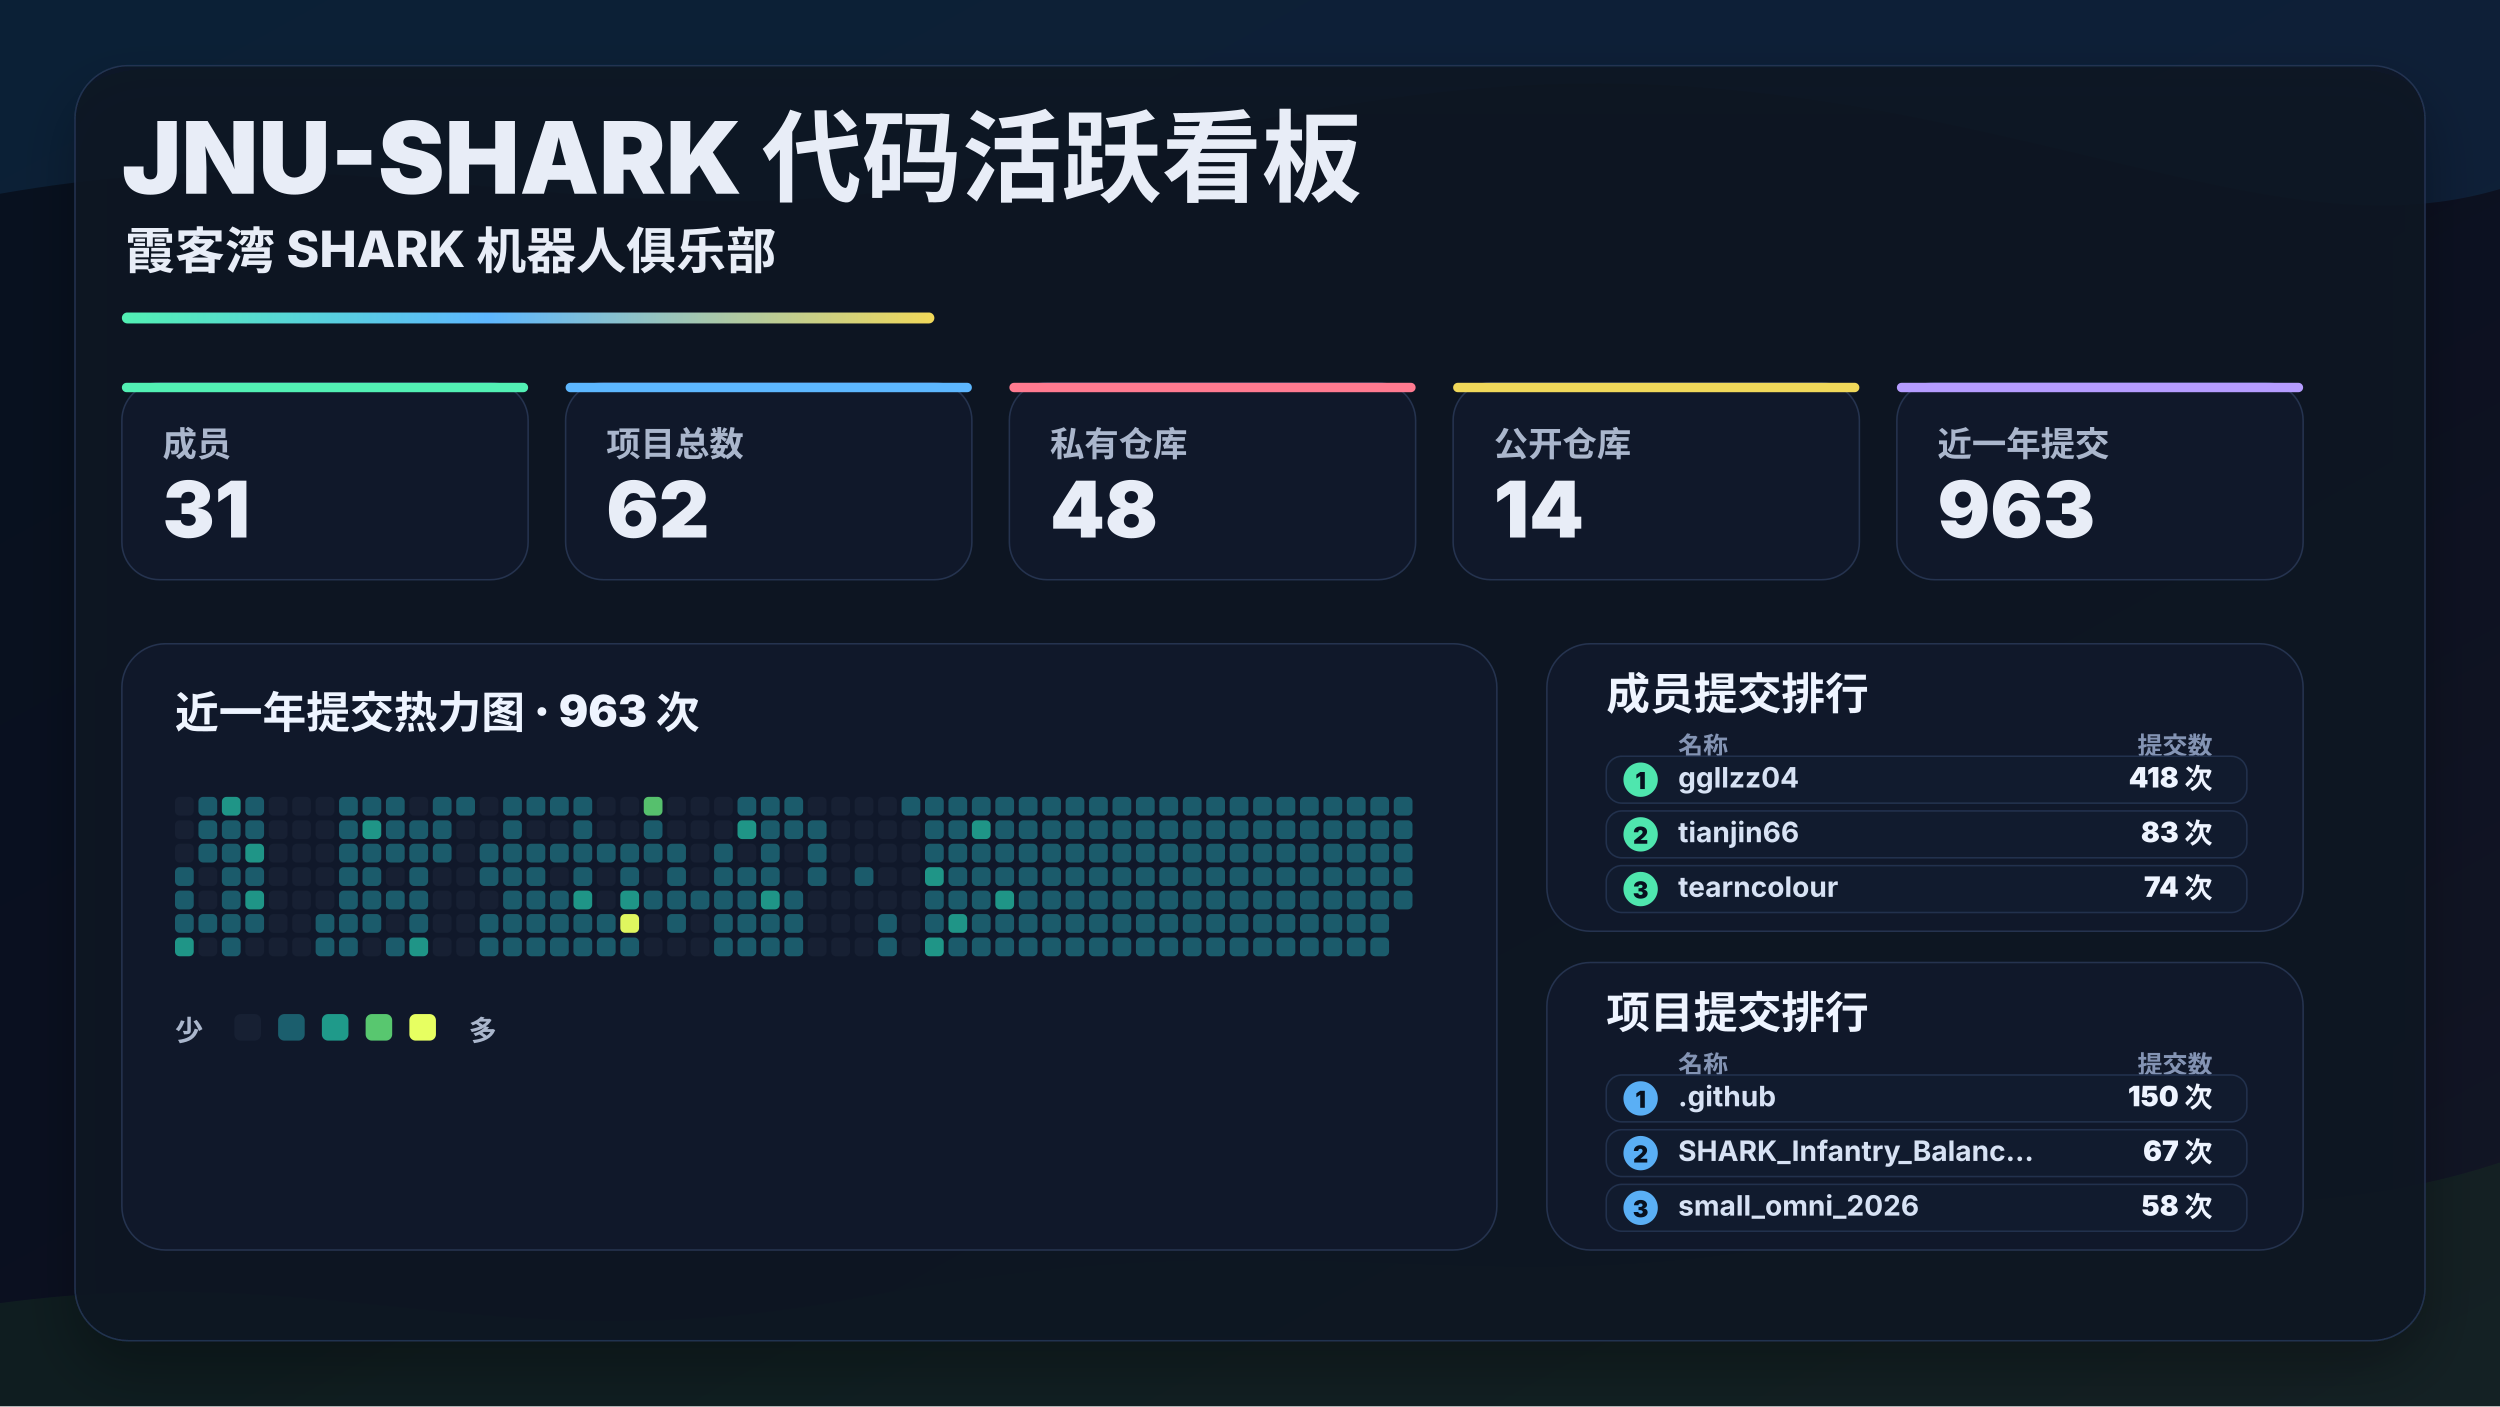
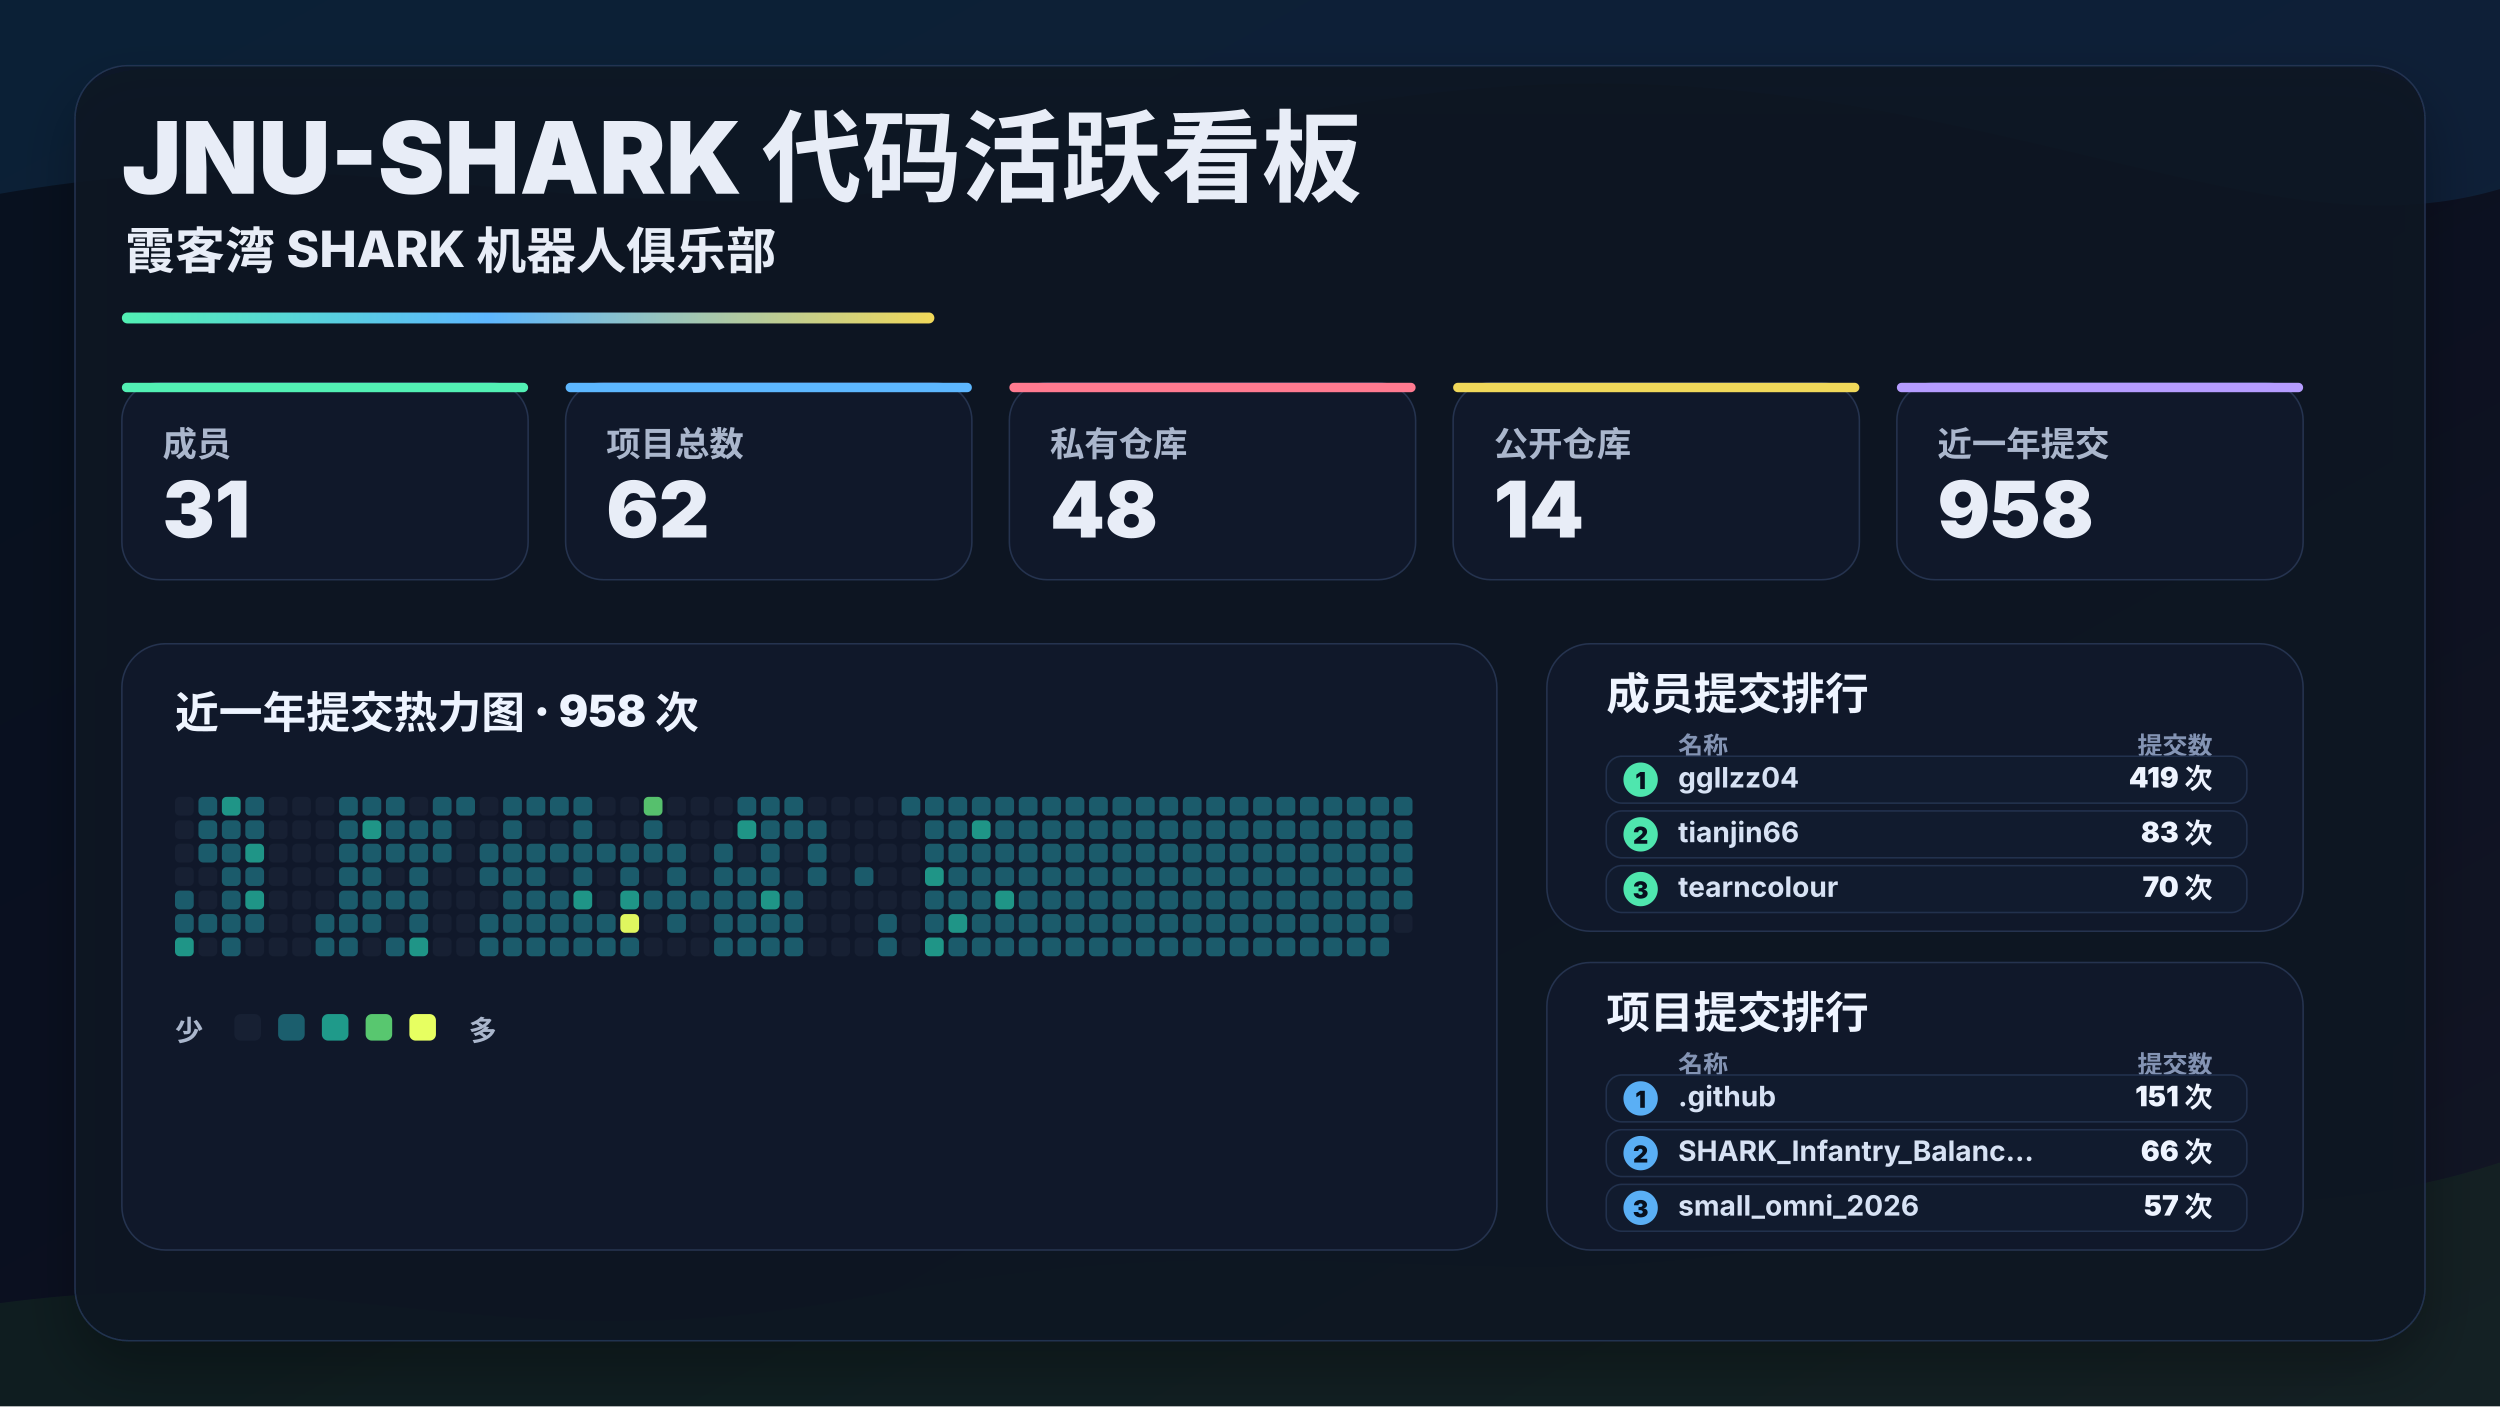
<svg xmlns="http://www.w3.org/2000/svg" width="1600" height="900" viewBox="0 0 1600 900" role="img" aria-labelledby="title desc">
  <defs>
    <linearGradient id="bg" x1="0" y1="0" x2="1" y2="1">
      <stop offset="0" stop-color="#07111f" />
      <stop offset="0.52" stop-color="#0b1020" />
      <stop offset="1" stop-color="#131625" />
    </linearGradient>
    <linearGradient id="hero" x1="0" y1="0" x2="1" y2="0">
      <stop offset="0" stop-color="#52f0b4" />
      <stop offset="0.45" stop-color="#5db7ff" />
      <stop offset="1" stop-color="#f0d85a" />
    </linearGradient>
    <filter id="softShadow" x="-10%" y="-10%" width="120%" height="120%">
      <feDropShadow dx="0" dy="18" stdDeviation="18" flood-color="#000000" flood-opacity="0.32" />
    </filter>
  </defs>
  <style>
    text { font-family: Inter, ui-sans-serif, system-ui, -apple-system, BlinkMacSystemFont, "Segoe UI", "PingFang SC", "Microsoft YaHei", sans-serif; fill: #e8edf7; }
    .title { font-size: 64px; font-weight: 900; letter-spacing: 0; }
    .subtitle { font-size: 32px; font-weight: 780; fill: #e8edf7; }
    .label { font-size: 22px; fill: #aab6cc; font-weight: 760; }
    .stat { font-size: 50px; font-weight: 900; }
    .section-title { font-size: 28px; font-weight: 860; fill: #eef4ff; }
    .table-head { font-size: 16px; fill: #8494b4; font-weight: 720; }
    .row-name { font-size: 18px; fill: #d7e2f4; font-weight: 720; }
    .row-value { font-size: 18px; fill: #eef4ff; font-weight: 860; }
    .rank { font-size: 15px; fill: #07111f; font-weight: 900; }
    .tiny { font-size: 18px; fill: #aab6cc; font-weight: 620; }
  </style>
  <rect width="1600" height="900" fill="url(#bg)" />
  <path d="M0 124 C250 80 385 160 620 114 C860 67 982 28 1220 74 C1392 108 1495 152 1600 121 L1600 0 L0 0 Z" fill="#12385c" opacity="0.38" />
  <path d="M0 834 C216 805 318 875 553 830 C835 776 935 837 1160 794 C1350 758 1464 789 1600 744 L1600 900 L0 900 Z" fill="#173622" opacity="0.36" />
  <g filter="url(#softShadow)">
    <rect x="48" y="42" width="1504" height="816" rx="34" fill="#0b1324" opacity="0.88" stroke="#263654" />
  </g>
  <text x="78" y="124" class="title">JNU-SHARK 代码活跃看板</text>
  <text x="80" y="172" class="subtitle">霞客湾 SHARK 机器人俱乐部</text>
  <rect x="78" y="200" width="520" height="7" rx="3.5" fill="url(#hero)" />
  <g>
    <rect x="78" y="245" width="260" height="126" rx="24" fill="#10182a" stroke="#25334f" />
    <rect x="78" y="245" width="260" height="6" rx="3" fill="#52f0b4" />
    <text x="104" y="292" class="label">成员</text>
    <text x="104" y="344" class="stat">31</text>
  </g>
  <g>
    <rect x="362" y="245" width="260" height="126" rx="24" fill="#10182a" stroke="#25334f" />
    <rect x="362" y="245" width="260" height="6" rx="3" fill="#5db7ff" />
    <text x="388" y="292" class="label">项目总数</text>
    <text x="388" y="344" class="stat">62</text>
  </g>
  <g>
    <rect x="646" y="245" width="260" height="126" rx="24" fill="#10182a" stroke="#25334f" />
    <rect x="646" y="245" width="260" height="6" rx="3" fill="#ff7a90" />
    <text x="672" y="292" class="label">私有仓库</text>
    <text x="672" y="344" class="stat">48</text>
  </g>
  <g>
    <rect x="930" y="245" width="260" height="126" rx="24" fill="#10182a" stroke="#25334f" />
    <rect x="930" y="245" width="260" height="6" rx="3" fill="#f0d85a" />
    <text x="956" y="292" class="label">公开仓库</text>
    <text x="956" y="344" class="stat">14</text>
  </g>
  <g>
    <rect x="1214" y="245" width="260" height="126" rx="24" fill="#10182a" stroke="#25334f" />
    <rect x="1214" y="245" width="260" height="6" rx="3" fill="#b59cff" />
    <text x="1240" y="292" class="label">近一年提交</text>
-     <text x="1240" y="344" class="stat">963</text>
+     <text x="1240" y="344" class="stat">958</text>
  </g>
  <rect x="78" y="412" width="880" height="388" rx="28" fill="#10182a" stroke="#25334f" />
-   <text x="112" y="466" class="section-title">近一年提交热力图 · 963 次</text>
+   <text x="112" y="466" class="section-title">近一年提交热力图 · 958 次</text>
  <rect x="112" y="510" width="12" height="12" rx="3" fill="#172033" opacity="0.96" />
  <rect x="112" y="525" width="12" height="12" rx="3" fill="#172033" opacity="0.96" />
  <rect x="112" y="540" width="12" height="12" rx="3" fill="#172033" opacity="0.96" />
-   <rect x="112" y="555" width="12" height="12" rx="3" fill="#1b5e6d" opacity="0.96" />
+   <rect x="112" y="555" width="12" height="12" rx="3" fill="#172033" opacity="0.96" />
  <rect x="112" y="570" width="12" height="12" rx="3" fill="#1b5e6d" opacity="0.96" />
  <rect x="112" y="585" width="12" height="12" rx="3" fill="#1b5e6d" opacity="0.96" />
  <rect x="112" y="600" width="12" height="12" rx="3" fill="#1f9a8a" opacity="0.96" />
  <rect x="127" y="510" width="12" height="12" rx="3" fill="#1b5e6d" opacity="0.96" />
  <rect x="127" y="525" width="12" height="12" rx="3" fill="#1b5e6d" opacity="0.96" />
  <rect x="127" y="540" width="12" height="12" rx="3" fill="#1b5e6d" opacity="0.96" />
  <rect x="127" y="555" width="12" height="12" rx="3" fill="#172033" opacity="0.96" />
  <rect x="127" y="570" width="12" height="12" rx="3" fill="#172033" opacity="0.96" />
  <rect x="127" y="585" width="12" height="12" rx="3" fill="#1b5e6d" opacity="0.96" />
  <rect x="127" y="600" width="12" height="12" rx="3" fill="#172033" opacity="0.96" />
  <rect x="142" y="510" width="12" height="12" rx="3" fill="#1f9a8a" opacity="0.96" />
  <rect x="142" y="525" width="12" height="12" rx="3" fill="#1b5e6d" opacity="0.96" />
  <rect x="142" y="540" width="12" height="12" rx="3" fill="#1b5e6d" opacity="0.96" />
  <rect x="142" y="555" width="12" height="12" rx="3" fill="#1b5e6d" opacity="0.96" />
  <rect x="142" y="570" width="12" height="12" rx="3" fill="#1b5e6d" opacity="0.96" />
  <rect x="142" y="585" width="12" height="12" rx="3" fill="#1b5e6d" opacity="0.96" />
  <rect x="142" y="600" width="12" height="12" rx="3" fill="#1b5e6d" opacity="0.96" />
  <rect x="157" y="510" width="12" height="12" rx="3" fill="#1b5e6d" opacity="0.96" />
  <rect x="157" y="525" width="12" height="12" rx="3" fill="#1b5e6d" opacity="0.96" />
  <rect x="157" y="540" width="12" height="12" rx="3" fill="#1f9a8a" opacity="0.96" />
  <rect x="157" y="555" width="12" height="12" rx="3" fill="#1b5e6d" opacity="0.96" />
  <rect x="157" y="570" width="12" height="12" rx="3" fill="#1f9a8a" opacity="0.96" />
  <rect x="157" y="585" width="12" height="12" rx="3" fill="#1b5e6d" opacity="0.96" />
  <rect x="157" y="600" width="12" height="12" rx="3" fill="#172033" opacity="0.96" />
  <rect x="172" y="510" width="12" height="12" rx="3" fill="#172033" opacity="0.96" />
  <rect x="172" y="525" width="12" height="12" rx="3" fill="#172033" opacity="0.96" />
  <rect x="172" y="540" width="12" height="12" rx="3" fill="#172033" opacity="0.96" />
  <rect x="172" y="555" width="12" height="12" rx="3" fill="#172033" opacity="0.96" />
  <rect x="172" y="570" width="12" height="12" rx="3" fill="#172033" opacity="0.96" />
  <rect x="172" y="585" width="12" height="12" rx="3" fill="#172033" opacity="0.96" />
  <rect x="172" y="600" width="12" height="12" rx="3" fill="#172033" opacity="0.96" />
  <rect x="187" y="510" width="12" height="12" rx="3" fill="#172033" opacity="0.96" />
  <rect x="187" y="525" width="12" height="12" rx="3" fill="#172033" opacity="0.96" />
  <rect x="187" y="540" width="12" height="12" rx="3" fill="#172033" opacity="0.96" />
  <rect x="187" y="555" width="12" height="12" rx="3" fill="#172033" opacity="0.96" />
  <rect x="187" y="570" width="12" height="12" rx="3" fill="#172033" opacity="0.96" />
  <rect x="187" y="585" width="12" height="12" rx="3" fill="#172033" opacity="0.96" />
  <rect x="187" y="600" width="12" height="12" rx="3" fill="#172033" opacity="0.96" />
  <rect x="202" y="510" width="12" height="12" rx="3" fill="#172033" opacity="0.96" />
  <rect x="202" y="525" width="12" height="12" rx="3" fill="#172033" opacity="0.96" />
  <rect x="202" y="540" width="12" height="12" rx="3" fill="#172033" opacity="0.96" />
  <rect x="202" y="555" width="12" height="12" rx="3" fill="#172033" opacity="0.96" />
  <rect x="202" y="570" width="12" height="12" rx="3" fill="#172033" opacity="0.96" />
  <rect x="202" y="585" width="12" height="12" rx="3" fill="#1b5e6d" opacity="0.96" />
  <rect x="202" y="600" width="12" height="12" rx="3" fill="#1b5e6d" opacity="0.96" />
  <rect x="217" y="510" width="12" height="12" rx="3" fill="#1b5e6d" opacity="0.96" />
  <rect x="217" y="525" width="12" height="12" rx="3" fill="#1b5e6d" opacity="0.96" />
  <rect x="217" y="540" width="12" height="12" rx="3" fill="#1b5e6d" opacity="0.96" />
  <rect x="217" y="555" width="12" height="12" rx="3" fill="#1b5e6d" opacity="0.96" />
  <rect x="217" y="570" width="12" height="12" rx="3" fill="#1b5e6d" opacity="0.96" />
  <rect x="217" y="585" width="12" height="12" rx="3" fill="#1b5e6d" opacity="0.96" />
  <rect x="217" y="600" width="12" height="12" rx="3" fill="#1b5e6d" opacity="0.96" />
  <rect x="232" y="510" width="12" height="12" rx="3" fill="#1b5e6d" opacity="0.96" />
  <rect x="232" y="525" width="12" height="12" rx="3" fill="#1f9a8a" opacity="0.96" />
  <rect x="232" y="540" width="12" height="12" rx="3" fill="#1b5e6d" opacity="0.96" />
  <rect x="232" y="555" width="12" height="12" rx="3" fill="#1b5e6d" opacity="0.96" />
  <rect x="232" y="570" width="12" height="12" rx="3" fill="#1b5e6d" opacity="0.96" />
  <rect x="232" y="585" width="12" height="12" rx="3" fill="#1b5e6d" opacity="0.96" />
  <rect x="232" y="600" width="12" height="12" rx="3" fill="#172033" opacity="0.96" />
  <rect x="247" y="510" width="12" height="12" rx="3" fill="#1b5e6d" opacity="0.96" />
  <rect x="247" y="525" width="12" height="12" rx="3" fill="#1b5e6d" opacity="0.96" />
  <rect x="247" y="540" width="12" height="12" rx="3" fill="#1b5e6d" opacity="0.96" />
  <rect x="247" y="555" width="12" height="12" rx="3" fill="#172033" opacity="0.96" />
  <rect x="247" y="570" width="12" height="12" rx="3" fill="#1b5e6d" opacity="0.96" />
  <rect x="247" y="585" width="12" height="12" rx="3" fill="#172033" opacity="0.96" />
  <rect x="247" y="600" width="12" height="12" rx="3" fill="#1b5e6d" opacity="0.96" />
  <rect x="262" y="510" width="12" height="12" rx="3" fill="#172033" opacity="0.96" />
  <rect x="262" y="525" width="12" height="12" rx="3" fill="#1b5e6d" opacity="0.96" />
  <rect x="262" y="540" width="12" height="12" rx="3" fill="#1b5e6d" opacity="0.96" />
  <rect x="262" y="555" width="12" height="12" rx="3" fill="#1b5e6d" opacity="0.96" />
  <rect x="262" y="570" width="12" height="12" rx="3" fill="#1b5e6d" opacity="0.96" />
  <rect x="262" y="585" width="12" height="12" rx="3" fill="#1b5e6d" opacity="0.96" />
  <rect x="262" y="600" width="12" height="12" rx="3" fill="#1f9a8a" opacity="0.96" />
  <rect x="277" y="510" width="12" height="12" rx="3" fill="#1b5e6d" opacity="0.96" />
  <rect x="277" y="525" width="12" height="12" rx="3" fill="#1b5e6d" opacity="0.96" />
  <rect x="277" y="540" width="12" height="12" rx="3" fill="#1b5e6d" opacity="0.96" />
  <rect x="277" y="555" width="12" height="12" rx="3" fill="#172033" opacity="0.96" />
  <rect x="277" y="570" width="12" height="12" rx="3" fill="#172033" opacity="0.96" />
  <rect x="277" y="585" width="12" height="12" rx="3" fill="#172033" opacity="0.96" />
  <rect x="277" y="600" width="12" height="12" rx="3" fill="#172033" opacity="0.96" />
  <rect x="292" y="510" width="12" height="12" rx="3" fill="#1b5e6d" opacity="0.96" />
  <rect x="292" y="525" width="12" height="12" rx="3" fill="#172033" opacity="0.96" />
  <rect x="292" y="540" width="12" height="12" rx="3" fill="#172033" opacity="0.96" />
  <rect x="292" y="555" width="12" height="12" rx="3" fill="#172033" opacity="0.96" />
  <rect x="292" y="570" width="12" height="12" rx="3" fill="#172033" opacity="0.96" />
  <rect x="292" y="585" width="12" height="12" rx="3" fill="#172033" opacity="0.96" />
  <rect x="292" y="600" width="12" height="12" rx="3" fill="#172033" opacity="0.96" />
  <rect x="307" y="510" width="12" height="12" rx="3" fill="#172033" opacity="0.96" />
  <rect x="307" y="525" width="12" height="12" rx="3" fill="#172033" opacity="0.96" />
  <rect x="307" y="540" width="12" height="12" rx="3" fill="#1b5e6d" opacity="0.96" />
  <rect x="307" y="555" width="12" height="12" rx="3" fill="#1b5e6d" opacity="0.96" />
  <rect x="307" y="570" width="12" height="12" rx="3" fill="#172033" opacity="0.96" />
  <rect x="307" y="585" width="12" height="12" rx="3" fill="#1b5e6d" opacity="0.96" />
  <rect x="307" y="600" width="12" height="12" rx="3" fill="#1b5e6d" opacity="0.96" />
  <rect x="322" y="510" width="12" height="12" rx="3" fill="#1b5e6d" opacity="0.96" />
  <rect x="322" y="525" width="12" height="12" rx="3" fill="#1b5e6d" opacity="0.96" />
  <rect x="322" y="540" width="12" height="12" rx="3" fill="#1b5e6d" opacity="0.96" />
  <rect x="322" y="555" width="12" height="12" rx="3" fill="#1b5e6d" opacity="0.96" />
  <rect x="322" y="570" width="12" height="12" rx="3" fill="#1b5e6d" opacity="0.96" />
  <rect x="322" y="585" width="12" height="12" rx="3" fill="#1b5e6d" opacity="0.96" />
  <rect x="322" y="600" width="12" height="12" rx="3" fill="#1b5e6d" opacity="0.96" />
  <rect x="337" y="510" width="12" height="12" rx="3" fill="#1b5e6d" opacity="0.96" />
  <rect x="337" y="525" width="12" height="12" rx="3" fill="#172033" opacity="0.96" />
  <rect x="337" y="540" width="12" height="12" rx="3" fill="#1b5e6d" opacity="0.96" />
  <rect x="337" y="555" width="12" height="12" rx="3" fill="#1b5e6d" opacity="0.96" />
  <rect x="337" y="570" width="12" height="12" rx="3" fill="#1b5e6d" opacity="0.96" />
  <rect x="337" y="585" width="12" height="12" rx="3" fill="#1b5e6d" opacity="0.96" />
  <rect x="337" y="600" width="12" height="12" rx="3" fill="#1b5e6d" opacity="0.96" />
  <rect x="352" y="510" width="12" height="12" rx="3" fill="#1b5e6d" opacity="0.96" />
  <rect x="352" y="525" width="12" height="12" rx="3" fill="#172033" opacity="0.96" />
  <rect x="352" y="540" width="12" height="12" rx="3" fill="#1b5e6d" opacity="0.96" />
  <rect x="352" y="555" width="12" height="12" rx="3" fill="#172033" opacity="0.96" />
  <rect x="352" y="570" width="12" height="12" rx="3" fill="#1b5e6d" opacity="0.96" />
  <rect x="352" y="585" width="12" height="12" rx="3" fill="#1b5e6d" opacity="0.96" />
  <rect x="352" y="600" width="12" height="12" rx="3" fill="#1b5e6d" opacity="0.96" />
  <rect x="367" y="510" width="12" height="12" rx="3" fill="#1b5e6d" opacity="0.96" />
  <rect x="367" y="525" width="12" height="12" rx="3" fill="#1b5e6d" opacity="0.96" />
  <rect x="367" y="540" width="12" height="12" rx="3" fill="#1b5e6d" opacity="0.96" />
  <rect x="367" y="555" width="12" height="12" rx="3" fill="#1b5e6d" opacity="0.96" />
  <rect x="367" y="570" width="12" height="12" rx="3" fill="#1f9a8a" opacity="0.96" />
  <rect x="367" y="585" width="12" height="12" rx="3" fill="#1b5e6d" opacity="0.96" />
  <rect x="367" y="600" width="12" height="12" rx="3" fill="#1b5e6d" opacity="0.96" />
  <rect x="382" y="510" width="12" height="12" rx="3" fill="#172033" opacity="0.96" />
  <rect x="382" y="525" width="12" height="12" rx="3" fill="#172033" opacity="0.96" />
  <rect x="382" y="540" width="12" height="12" rx="3" fill="#1b5e6d" opacity="0.96" />
  <rect x="382" y="555" width="12" height="12" rx="3" fill="#172033" opacity="0.96" />
  <rect x="382" y="570" width="12" height="12" rx="3" fill="#172033" opacity="0.96" />
  <rect x="382" y="585" width="12" height="12" rx="3" fill="#1b5e6d" opacity="0.96" />
  <rect x="382" y="600" width="12" height="12" rx="3" fill="#1b5e6d" opacity="0.96" />
  <rect x="397" y="510" width="12" height="12" rx="3" fill="#172033" opacity="0.96" />
  <rect x="397" y="525" width="12" height="12" rx="3" fill="#172033" opacity="0.96" />
  <rect x="397" y="540" width="12" height="12" rx="3" fill="#1b5e6d" opacity="0.96" />
  <rect x="397" y="555" width="12" height="12" rx="3" fill="#1b5e6d" opacity="0.96" />
  <rect x="397" y="570" width="12" height="12" rx="3" fill="#1f9a8a" opacity="0.96" />
  <rect x="397" y="585" width="12" height="12" rx="3" fill="#e7ff61" opacity="0.96" />
  <rect x="397" y="600" width="12" height="12" rx="3" fill="#1b5e6d" opacity="0.96" />
  <rect x="412" y="510" width="12" height="12" rx="3" fill="#58c76f" opacity="0.96" />
  <rect x="412" y="525" width="12" height="12" rx="3" fill="#1b5e6d" opacity="0.96" />
  <rect x="412" y="540" width="12" height="12" rx="3" fill="#1b5e6d" opacity="0.96" />
  <rect x="412" y="555" width="12" height="12" rx="3" fill="#172033" opacity="0.96" />
  <rect x="412" y="570" width="12" height="12" rx="3" fill="#1b5e6d" opacity="0.96" />
  <rect x="412" y="585" width="12" height="12" rx="3" fill="#172033" opacity="0.96" />
  <rect x="412" y="600" width="12" height="12" rx="3" fill="#172033" opacity="0.96" />
  <rect x="427" y="510" width="12" height="12" rx="3" fill="#172033" opacity="0.96" />
  <rect x="427" y="525" width="12" height="12" rx="3" fill="#172033" opacity="0.96" />
  <rect x="427" y="540" width="12" height="12" rx="3" fill="#1b5e6d" opacity="0.96" />
  <rect x="427" y="555" width="12" height="12" rx="3" fill="#1b5e6d" opacity="0.96" />
  <rect x="427" y="570" width="12" height="12" rx="3" fill="#1b5e6d" opacity="0.96" />
  <rect x="427" y="585" width="12" height="12" rx="3" fill="#1b5e6d" opacity="0.96" />
  <rect x="427" y="600" width="12" height="12" rx="3" fill="#172033" opacity="0.96" />
  <rect x="442" y="510" width="12" height="12" rx="3" fill="#172033" opacity="0.96" />
  <rect x="442" y="525" width="12" height="12" rx="3" fill="#172033" opacity="0.96" />
  <rect x="442" y="540" width="12" height="12" rx="3" fill="#172033" opacity="0.96" />
  <rect x="442" y="555" width="12" height="12" rx="3" fill="#172033" opacity="0.96" />
  <rect x="442" y="570" width="12" height="12" rx="3" fill="#1b5e6d" opacity="0.96" />
  <rect x="442" y="585" width="12" height="12" rx="3" fill="#172033" opacity="0.96" />
  <rect x="442" y="600" width="12" height="12" rx="3" fill="#172033" opacity="0.96" />
  <rect x="457" y="510" width="12" height="12" rx="3" fill="#172033" opacity="0.96" />
  <rect x="457" y="525" width="12" height="12" rx="3" fill="#172033" opacity="0.96" />
  <rect x="457" y="540" width="12" height="12" rx="3" fill="#1b5e6d" opacity="0.96" />
  <rect x="457" y="555" width="12" height="12" rx="3" fill="#1b5e6d" opacity="0.96" />
  <rect x="457" y="570" width="12" height="12" rx="3" fill="#1b5e6d" opacity="0.96" />
  <rect x="457" y="585" width="12" height="12" rx="3" fill="#1b5e6d" opacity="0.96" />
  <rect x="457" y="600" width="12" height="12" rx="3" fill="#1b5e6d" opacity="0.96" />
  <rect x="472" y="510" width="12" height="12" rx="3" fill="#1b5e6d" opacity="0.96" />
  <rect x="472" y="525" width="12" height="12" rx="3" fill="#1f9a8a" opacity="0.96" />
  <rect x="472" y="540" width="12" height="12" rx="3" fill="#172033" opacity="0.96" />
  <rect x="472" y="555" width="12" height="12" rx="3" fill="#1b5e6d" opacity="0.96" />
  <rect x="472" y="570" width="12" height="12" rx="3" fill="#1b5e6d" opacity="0.96" />
  <rect x="472" y="585" width="12" height="12" rx="3" fill="#1b5e6d" opacity="0.96" />
  <rect x="472" y="600" width="12" height="12" rx="3" fill="#1b5e6d" opacity="0.96" />
  <rect x="487" y="510" width="12" height="12" rx="3" fill="#1b5e6d" opacity="0.96" />
  <rect x="487" y="525" width="12" height="12" rx="3" fill="#1b5e6d" opacity="0.96" />
  <rect x="487" y="540" width="12" height="12" rx="3" fill="#1b5e6d" opacity="0.96" />
  <rect x="487" y="555" width="12" height="12" rx="3" fill="#1b5e6d" opacity="0.96" />
  <rect x="487" y="570" width="12" height="12" rx="3" fill="#1f9a8a" opacity="0.96" />
  <rect x="487" y="585" width="12" height="12" rx="3" fill="#1b5e6d" opacity="0.96" />
  <rect x="487" y="600" width="12" height="12" rx="3" fill="#1b5e6d" opacity="0.96" />
  <rect x="502" y="510" width="12" height="12" rx="3" fill="#1b5e6d" opacity="0.96" />
  <rect x="502" y="525" width="12" height="12" rx="3" fill="#1b5e6d" opacity="0.96" />
  <rect x="502" y="540" width="12" height="12" rx="3" fill="#172033" opacity="0.96" />
  <rect x="502" y="555" width="12" height="12" rx="3" fill="#172033" opacity="0.96" />
  <rect x="502" y="570" width="12" height="12" rx="3" fill="#1b5e6d" opacity="0.96" />
  <rect x="502" y="585" width="12" height="12" rx="3" fill="#1b5e6d" opacity="0.96" />
  <rect x="502" y="600" width="12" height="12" rx="3" fill="#1b5e6d" opacity="0.96" />
  <rect x="517" y="510" width="12" height="12" rx="3" fill="#172033" opacity="0.96" />
  <rect x="517" y="525" width="12" height="12" rx="3" fill="#1b5e6d" opacity="0.96" />
  <rect x="517" y="540" width="12" height="12" rx="3" fill="#1b5e6d" opacity="0.96" />
  <rect x="517" y="555" width="12" height="12" rx="3" fill="#1b5e6d" opacity="0.96" />
  <rect x="517" y="570" width="12" height="12" rx="3" fill="#172033" opacity="0.96" />
  <rect x="517" y="585" width="12" height="12" rx="3" fill="#172033" opacity="0.96" />
  <rect x="517" y="600" width="12" height="12" rx="3" fill="#172033" opacity="0.96" />
  <rect x="532" y="510" width="12" height="12" rx="3" fill="#172033" opacity="0.96" />
  <rect x="532" y="525" width="12" height="12" rx="3" fill="#172033" opacity="0.96" />
  <rect x="532" y="540" width="12" height="12" rx="3" fill="#172033" opacity="0.96" />
  <rect x="532" y="555" width="12" height="12" rx="3" fill="#172033" opacity="0.96" />
  <rect x="532" y="570" width="12" height="12" rx="3" fill="#172033" opacity="0.96" />
  <rect x="532" y="585" width="12" height="12" rx="3" fill="#172033" opacity="0.96" />
  <rect x="532" y="600" width="12" height="12" rx="3" fill="#172033" opacity="0.96" />
  <rect x="547" y="510" width="12" height="12" rx="3" fill="#172033" opacity="0.96" />
  <rect x="547" y="525" width="12" height="12" rx="3" fill="#172033" opacity="0.96" />
  <rect x="547" y="540" width="12" height="12" rx="3" fill="#172033" opacity="0.96" />
  <rect x="547" y="555" width="12" height="12" rx="3" fill="#1b5e6d" opacity="0.96" />
  <rect x="547" y="570" width="12" height="12" rx="3" fill="#172033" opacity="0.96" />
  <rect x="547" y="585" width="12" height="12" rx="3" fill="#172033" opacity="0.96" />
  <rect x="547" y="600" width="12" height="12" rx="3" fill="#172033" opacity="0.96" />
  <rect x="562" y="510" width="12" height="12" rx="3" fill="#172033" opacity="0.96" />
  <rect x="562" y="525" width="12" height="12" rx="3" fill="#172033" opacity="0.96" />
  <rect x="562" y="540" width="12" height="12" rx="3" fill="#172033" opacity="0.96" />
  <rect x="562" y="555" width="12" height="12" rx="3" fill="#172033" opacity="0.96" />
  <rect x="562" y="570" width="12" height="12" rx="3" fill="#172033" opacity="0.96" />
  <rect x="562" y="585" width="12" height="12" rx="3" fill="#1b5e6d" opacity="0.96" />
  <rect x="562" y="600" width="12" height="12" rx="3" fill="#1b5e6d" opacity="0.96" />
  <rect x="577" y="510" width="12" height="12" rx="3" fill="#1b5e6d" opacity="0.96" />
  <rect x="577" y="525" width="12" height="12" rx="3" fill="#172033" opacity="0.96" />
  <rect x="577" y="540" width="12" height="12" rx="3" fill="#172033" opacity="0.96" />
  <rect x="577" y="555" width="12" height="12" rx="3" fill="#172033" opacity="0.96" />
  <rect x="577" y="570" width="12" height="12" rx="3" fill="#172033" opacity="0.96" />
  <rect x="577" y="585" width="12" height="12" rx="3" fill="#172033" opacity="0.96" />
  <rect x="577" y="600" width="12" height="12" rx="3" fill="#172033" opacity="0.96" />
  <rect x="592" y="510" width="12" height="12" rx="3" fill="#1b5e6d" opacity="0.96" />
  <rect x="592" y="525" width="12" height="12" rx="3" fill="#1b5e6d" opacity="0.96" />
  <rect x="592" y="540" width="12" height="12" rx="3" fill="#1b5e6d" opacity="0.96" />
  <rect x="592" y="555" width="12" height="12" rx="3" fill="#1f9a8a" opacity="0.96" />
  <rect x="592" y="570" width="12" height="12" rx="3" fill="#1b5e6d" opacity="0.96" />
  <rect x="592" y="585" width="12" height="12" rx="3" fill="#1b5e6d" opacity="0.96" />
  <rect x="592" y="600" width="12" height="12" rx="3" fill="#1f9a8a" opacity="0.96" />
  <rect x="607" y="510" width="12" height="12" rx="3" fill="#1b5e6d" opacity="0.96" />
  <rect x="607" y="525" width="12" height="12" rx="3" fill="#1b5e6d" opacity="0.96" />
  <rect x="607" y="540" width="12" height="12" rx="3" fill="#1b5e6d" opacity="0.96" />
  <rect x="607" y="555" width="12" height="12" rx="3" fill="#1b5e6d" opacity="0.96" />
  <rect x="607" y="570" width="12" height="12" rx="3" fill="#1b5e6d" opacity="0.96" />
  <rect x="607" y="585" width="12" height="12" rx="3" fill="#1f9a8a" opacity="0.96" />
  <rect x="607" y="600" width="12" height="12" rx="3" fill="#1b5e6d" opacity="0.96" />
  <rect x="622" y="510" width="12" height="12" rx="3" fill="#1b5e6d" opacity="0.96" />
  <rect x="622" y="525" width="12" height="12" rx="3" fill="#1f9a8a" opacity="0.96" />
  <rect x="622" y="540" width="12" height="12" rx="3" fill="#1b5e6d" opacity="0.96" />
  <rect x="622" y="555" width="12" height="12" rx="3" fill="#1b5e6d" opacity="0.96" />
  <rect x="622" y="570" width="12" height="12" rx="3" fill="#1b5e6d" opacity="0.96" />
  <rect x="622" y="585" width="12" height="12" rx="3" fill="#1b5e6d" opacity="0.96" />
  <rect x="622" y="600" width="12" height="12" rx="3" fill="#1b5e6d" opacity="0.96" />
  <rect x="637" y="510" width="12" height="12" rx="3" fill="#1b5e6d" opacity="0.96" />
  <rect x="637" y="525" width="12" height="12" rx="3" fill="#1b5e6d" opacity="0.96" />
  <rect x="637" y="540" width="12" height="12" rx="3" fill="#1b5e6d" opacity="0.96" />
  <rect x="637" y="555" width="12" height="12" rx="3" fill="#1b5e6d" opacity="0.96" />
  <rect x="637" y="570" width="12" height="12" rx="3" fill="#1f9a8a" opacity="0.96" />
  <rect x="637" y="585" width="12" height="12" rx="3" fill="#1b5e6d" opacity="0.96" />
  <rect x="637" y="600" width="12" height="12" rx="3" fill="#1b5e6d" opacity="0.96" />
  <rect x="652" y="510" width="12" height="12" rx="3" fill="#1b5e6d" opacity="0.96" />
  <rect x="652" y="525" width="12" height="12" rx="3" fill="#1b5e6d" opacity="0.96" />
  <rect x="652" y="540" width="12" height="12" rx="3" fill="#1b5e6d" opacity="0.96" />
  <rect x="652" y="555" width="12" height="12" rx="3" fill="#1b5e6d" opacity="0.96" />
  <rect x="652" y="570" width="12" height="12" rx="3" fill="#1b5e6d" opacity="0.96" />
  <rect x="652" y="585" width="12" height="12" rx="3" fill="#1b5e6d" opacity="0.96" />
  <rect x="652" y="600" width="12" height="12" rx="3" fill="#1b5e6d" opacity="0.96" />
  <rect x="667" y="510" width="12" height="12" rx="3" fill="#1b5e6d" opacity="0.96" />
  <rect x="667" y="525" width="12" height="12" rx="3" fill="#1b5e6d" opacity="0.96" />
  <rect x="667" y="540" width="12" height="12" rx="3" fill="#1b5e6d" opacity="0.96" />
  <rect x="667" y="555" width="12" height="12" rx="3" fill="#1b5e6d" opacity="0.96" />
  <rect x="667" y="570" width="12" height="12" rx="3" fill="#1b5e6d" opacity="0.96" />
  <rect x="667" y="585" width="12" height="12" rx="3" fill="#1b5e6d" opacity="0.96" />
  <rect x="667" y="600" width="12" height="12" rx="3" fill="#1b5e6d" opacity="0.96" />
  <rect x="682" y="510" width="12" height="12" rx="3" fill="#1b5e6d" opacity="0.96" />
  <rect x="682" y="525" width="12" height="12" rx="3" fill="#1b5e6d" opacity="0.96" />
  <rect x="682" y="540" width="12" height="12" rx="3" fill="#1b5e6d" opacity="0.96" />
  <rect x="682" y="555" width="12" height="12" rx="3" fill="#1b5e6d" opacity="0.96" />
  <rect x="682" y="570" width="12" height="12" rx="3" fill="#1b5e6d" opacity="0.96" />
  <rect x="682" y="585" width="12" height="12" rx="3" fill="#1b5e6d" opacity="0.96" />
  <rect x="682" y="600" width="12" height="12" rx="3" fill="#1b5e6d" opacity="0.96" />
  <rect x="697" y="510" width="12" height="12" rx="3" fill="#1b5e6d" opacity="0.96" />
  <rect x="697" y="525" width="12" height="12" rx="3" fill="#1b5e6d" opacity="0.96" />
  <rect x="697" y="540" width="12" height="12" rx="3" fill="#1b5e6d" opacity="0.96" />
  <rect x="697" y="555" width="12" height="12" rx="3" fill="#1b5e6d" opacity="0.96" />
  <rect x="697" y="570" width="12" height="12" rx="3" fill="#1b5e6d" opacity="0.96" />
  <rect x="697" y="585" width="12" height="12" rx="3" fill="#1b5e6d" opacity="0.96" />
  <rect x="697" y="600" width="12" height="12" rx="3" fill="#1b5e6d" opacity="0.96" />
  <rect x="712" y="510" width="12" height="12" rx="3" fill="#1b5e6d" opacity="0.96" />
  <rect x="712" y="525" width="12" height="12" rx="3" fill="#1b5e6d" opacity="0.96" />
  <rect x="712" y="540" width="12" height="12" rx="3" fill="#1b5e6d" opacity="0.96" />
  <rect x="712" y="555" width="12" height="12" rx="3" fill="#1b5e6d" opacity="0.96" />
  <rect x="712" y="570" width="12" height="12" rx="3" fill="#1b5e6d" opacity="0.96" />
  <rect x="712" y="585" width="12" height="12" rx="3" fill="#1b5e6d" opacity="0.96" />
  <rect x="712" y="600" width="12" height="12" rx="3" fill="#1b5e6d" opacity="0.96" />
  <rect x="727" y="510" width="12" height="12" rx="3" fill="#1b5e6d" opacity="0.96" />
  <rect x="727" y="525" width="12" height="12" rx="3" fill="#1b5e6d" opacity="0.96" />
  <rect x="727" y="540" width="12" height="12" rx="3" fill="#1b5e6d" opacity="0.96" />
  <rect x="727" y="555" width="12" height="12" rx="3" fill="#1b5e6d" opacity="0.96" />
  <rect x="727" y="570" width="12" height="12" rx="3" fill="#1b5e6d" opacity="0.96" />
  <rect x="727" y="585" width="12" height="12" rx="3" fill="#1b5e6d" opacity="0.96" />
  <rect x="727" y="600" width="12" height="12" rx="3" fill="#1b5e6d" opacity="0.96" />
  <rect x="742" y="510" width="12" height="12" rx="3" fill="#1b5e6d" opacity="0.96" />
  <rect x="742" y="525" width="12" height="12" rx="3" fill="#1b5e6d" opacity="0.96" />
  <rect x="742" y="540" width="12" height="12" rx="3" fill="#1b5e6d" opacity="0.96" />
  <rect x="742" y="555" width="12" height="12" rx="3" fill="#1b5e6d" opacity="0.96" />
  <rect x="742" y="570" width="12" height="12" rx="3" fill="#1b5e6d" opacity="0.96" />
  <rect x="742" y="585" width="12" height="12" rx="3" fill="#1b5e6d" opacity="0.96" />
  <rect x="742" y="600" width="12" height="12" rx="3" fill="#1b5e6d" opacity="0.96" />
  <rect x="757" y="510" width="12" height="12" rx="3" fill="#1b5e6d" opacity="0.96" />
  <rect x="757" y="525" width="12" height="12" rx="3" fill="#1b5e6d" opacity="0.96" />
  <rect x="757" y="540" width="12" height="12" rx="3" fill="#1b5e6d" opacity="0.96" />
  <rect x="757" y="555" width="12" height="12" rx="3" fill="#1b5e6d" opacity="0.96" />
  <rect x="757" y="570" width="12" height="12" rx="3" fill="#1b5e6d" opacity="0.96" />
  <rect x="757" y="585" width="12" height="12" rx="3" fill="#1b5e6d" opacity="0.96" />
  <rect x="757" y="600" width="12" height="12" rx="3" fill="#1b5e6d" opacity="0.96" />
  <rect x="772" y="510" width="12" height="12" rx="3" fill="#1b5e6d" opacity="0.96" />
  <rect x="772" y="525" width="12" height="12" rx="3" fill="#1b5e6d" opacity="0.96" />
  <rect x="772" y="540" width="12" height="12" rx="3" fill="#1b5e6d" opacity="0.96" />
  <rect x="772" y="555" width="12" height="12" rx="3" fill="#1b5e6d" opacity="0.96" />
  <rect x="772" y="570" width="12" height="12" rx="3" fill="#1b5e6d" opacity="0.96" />
  <rect x="772" y="585" width="12" height="12" rx="3" fill="#1b5e6d" opacity="0.96" />
  <rect x="772" y="600" width="12" height="12" rx="3" fill="#1b5e6d" opacity="0.96" />
  <rect x="787" y="510" width="12" height="12" rx="3" fill="#1b5e6d" opacity="0.96" />
  <rect x="787" y="525" width="12" height="12" rx="3" fill="#1b5e6d" opacity="0.96" />
  <rect x="787" y="540" width="12" height="12" rx="3" fill="#1b5e6d" opacity="0.96" />
  <rect x="787" y="555" width="12" height="12" rx="3" fill="#1b5e6d" opacity="0.96" />
  <rect x="787" y="570" width="12" height="12" rx="3" fill="#1b5e6d" opacity="0.96" />
  <rect x="787" y="585" width="12" height="12" rx="3" fill="#1b5e6d" opacity="0.96" />
  <rect x="787" y="600" width="12" height="12" rx="3" fill="#1b5e6d" opacity="0.96" />
  <rect x="802" y="510" width="12" height="12" rx="3" fill="#1b5e6d" opacity="0.96" />
  <rect x="802" y="525" width="12" height="12" rx="3" fill="#1b5e6d" opacity="0.96" />
  <rect x="802" y="540" width="12" height="12" rx="3" fill="#1b5e6d" opacity="0.96" />
  <rect x="802" y="555" width="12" height="12" rx="3" fill="#1b5e6d" opacity="0.96" />
  <rect x="802" y="570" width="12" height="12" rx="3" fill="#1b5e6d" opacity="0.96" />
  <rect x="802" y="585" width="12" height="12" rx="3" fill="#1b5e6d" opacity="0.96" />
  <rect x="802" y="600" width="12" height="12" rx="3" fill="#1b5e6d" opacity="0.96" />
  <rect x="817" y="510" width="12" height="12" rx="3" fill="#1b5e6d" opacity="0.96" />
  <rect x="817" y="525" width="12" height="12" rx="3" fill="#1b5e6d" opacity="0.96" />
  <rect x="817" y="540" width="12" height="12" rx="3" fill="#1b5e6d" opacity="0.96" />
  <rect x="817" y="555" width="12" height="12" rx="3" fill="#1b5e6d" opacity="0.96" />
  <rect x="817" y="570" width="12" height="12" rx="3" fill="#1b5e6d" opacity="0.96" />
  <rect x="817" y="585" width="12" height="12" rx="3" fill="#1b5e6d" opacity="0.96" />
  <rect x="817" y="600" width="12" height="12" rx="3" fill="#1b5e6d" opacity="0.96" />
  <rect x="832" y="510" width="12" height="12" rx="3" fill="#1b5e6d" opacity="0.96" />
  <rect x="832" y="525" width="12" height="12" rx="3" fill="#1b5e6d" opacity="0.96" />
  <rect x="832" y="540" width="12" height="12" rx="3" fill="#1b5e6d" opacity="0.96" />
  <rect x="832" y="555" width="12" height="12" rx="3" fill="#1b5e6d" opacity="0.96" />
  <rect x="832" y="570" width="12" height="12" rx="3" fill="#1b5e6d" opacity="0.96" />
  <rect x="832" y="585" width="12" height="12" rx="3" fill="#1b5e6d" opacity="0.96" />
  <rect x="832" y="600" width="12" height="12" rx="3" fill="#1b5e6d" opacity="0.96" />
  <rect x="847" y="510" width="12" height="12" rx="3" fill="#1b5e6d" opacity="0.96" />
  <rect x="847" y="525" width="12" height="12" rx="3" fill="#1b5e6d" opacity="0.96" />
  <rect x="847" y="540" width="12" height="12" rx="3" fill="#1b5e6d" opacity="0.96" />
  <rect x="847" y="555" width="12" height="12" rx="3" fill="#1b5e6d" opacity="0.96" />
  <rect x="847" y="570" width="12" height="12" rx="3" fill="#1b5e6d" opacity="0.96" />
  <rect x="847" y="585" width="12" height="12" rx="3" fill="#1b5e6d" opacity="0.96" />
  <rect x="847" y="600" width="12" height="12" rx="3" fill="#1b5e6d" opacity="0.96" />
  <rect x="862" y="510" width="12" height="12" rx="3" fill="#1b5e6d" opacity="0.96" />
  <rect x="862" y="525" width="12" height="12" rx="3" fill="#1b5e6d" opacity="0.96" />
  <rect x="862" y="540" width="12" height="12" rx="3" fill="#1b5e6d" opacity="0.96" />
  <rect x="862" y="555" width="12" height="12" rx="3" fill="#1b5e6d" opacity="0.96" />
  <rect x="862" y="570" width="12" height="12" rx="3" fill="#1b5e6d" opacity="0.96" />
  <rect x="862" y="585" width="12" height="12" rx="3" fill="#1b5e6d" opacity="0.96" />
  <rect x="862" y="600" width="12" height="12" rx="3" fill="#1b5e6d" opacity="0.96" />
  <rect x="877" y="510" width="12" height="12" rx="3" fill="#1b5e6d" opacity="0.96" />
  <rect x="877" y="525" width="12" height="12" rx="3" fill="#1b5e6d" opacity="0.96" />
  <rect x="877" y="540" width="12" height="12" rx="3" fill="#1b5e6d" opacity="0.96" />
  <rect x="877" y="555" width="12" height="12" rx="3" fill="#1b5e6d" opacity="0.96" />
  <rect x="877" y="570" width="12" height="12" rx="3" fill="#1b5e6d" opacity="0.96" />
  <rect x="877" y="585" width="12" height="12" rx="3" fill="#1b5e6d" opacity="0.96" />
  <rect x="877" y="600" width="12" height="12" rx="3" fill="#1b5e6d" opacity="0.96" />
  <rect x="892" y="510" width="12" height="12" rx="3" fill="#1b5e6d" opacity="0.96" />
  <rect x="892" y="525" width="12" height="12" rx="3" fill="#1b5e6d" opacity="0.96" />
  <rect x="892" y="540" width="12" height="12" rx="3" fill="#1b5e6d" opacity="0.96" />
  <rect x="892" y="555" width="12" height="12" rx="3" fill="#1b5e6d" opacity="0.96" />
  <rect x="892" y="570" width="12" height="12" rx="3" fill="#1b5e6d" opacity="0.96" />
+   <rect x="892" y="585" width="12" height="12" rx="3" fill="#172033" opacity="0.96" />
  <text x="112" y="666" class="tiny">少</text>
  <rect x="150" y="649" width="17" height="17" rx="4" fill="#172033" />
  <rect x="178" y="649" width="17" height="17" rx="4" fill="#1b5e6d" />
  <rect x="206" y="649" width="17" height="17" rx="4" fill="#1f9a8a" />
  <rect x="234" y="649" width="17" height="17" rx="4" fill="#58c76f" />
  <rect x="262" y="649" width="17" height="17" rx="4" fill="#e7ff61" />
  <text x="300" y="666" class="tiny">多</text>
  <rect x="990" y="412" width="484" height="184" rx="28" fill="#10182a" stroke="#25334f" />
  <text x="1028" y="454" class="section-title">成员提交排行</text>
  <text x="1074" y="483" class="table-head">名称</text>
  <text x="1416" y="483" class="table-head" text-anchor="end">提交数</text>
  <g>
    <rect x="1028" y="484" width="410" height="30" rx="10" fill="#111b2e" stroke="#22314d" />
    <circle cx="1050" cy="499" r="11" fill="#52f0b4" opacity="0.95" />
    <text x="1050" y="505" class="rank" text-anchor="middle">1</text>
    <text x="1074" y="504" class="row-name">ggllzz04</text>
-     <text x="1416" y="504" class="row-value" text-anchor="end">418 次</text>
+     <text x="1416" y="504" class="row-value" text-anchor="end">419 次</text>
  </g>
  <g>
    <rect x="1028" y="519" width="410" height="30" rx="10" fill="#111b2e" stroke="#22314d" />
    <circle cx="1050" cy="534" r="11" fill="#52f0b4" opacity="0.95" />
    <text x="1050" y="540" class="rank" text-anchor="middle">2</text>
    <text x="1074" y="539" class="row-name">tianjin66</text>
    <text x="1416" y="539" class="row-value" text-anchor="end">83 次</text>
  </g>
  <g>
    <rect x="1028" y="554" width="410" height="30" rx="10" fill="#111b2e" stroke="#22314d" />
    <circle cx="1050" cy="569" r="11" fill="#52f0b4" opacity="0.95" />
    <text x="1050" y="575" class="rank" text-anchor="middle">3</text>
    <text x="1074" y="574" class="row-name">tearncolour</text>
-     <text x="1416" y="574" class="row-value" text-anchor="end">74 次</text>
+     <text x="1416" y="574" class="row-value" text-anchor="end">70 次</text>
  </g>
  <rect x="990" y="616" width="484" height="184" rx="28" fill="#10182a" stroke="#25334f" />
  <text x="1028" y="658" class="section-title">项目提交排行</text>
  <text x="1074" y="687" class="table-head">名称</text>
  <text x="1416" y="687" class="table-head" text-anchor="end">提交数</text>
  <g>
    <rect x="1028" y="688" width="410" height="30" rx="10" fill="#111b2e" stroke="#22314d" />
    <circle cx="1050" cy="703" r="11" fill="#5db7ff" opacity="0.95" />
    <text x="1050" y="709" class="rank" text-anchor="middle">1</text>
    <text x="1074" y="708" class="row-name">.github</text>
-     <text x="1416" y="708" class="row-value" text-anchor="end">150 次</text>
+     <text x="1416" y="708" class="row-value" text-anchor="end">151 次</text>
  </g>
  <g>
    <rect x="1028" y="723" width="410" height="30" rx="10" fill="#111b2e" stroke="#22314d" />
    <circle cx="1050" cy="738" r="11" fill="#5db7ff" opacity="0.95" />
    <text x="1050" y="744" class="rank" text-anchor="middle">2</text>
    <text x="1074" y="743" class="row-name">SHARK_Infantry_Balanc...</text>
-     <text x="1416" y="743" class="row-value" text-anchor="end">67 次</text>
+     <text x="1416" y="743" class="row-value" text-anchor="end">66 次</text>
  </g>
  <g>
    <rect x="1028" y="758" width="410" height="30" rx="10" fill="#111b2e" stroke="#22314d" />
    <circle cx="1050" cy="773" r="11" fill="#5db7ff" opacity="0.95" />
    <text x="1050" y="779" class="rank" text-anchor="middle">3</text>
    <text x="1074" y="778" class="row-name">small_omni_2026</text>
-     <text x="1416" y="778" class="row-value" text-anchor="end">58 次</text>
+     <text x="1416" y="778" class="row-value" text-anchor="end">57 次</text>
  </g>
</svg>
